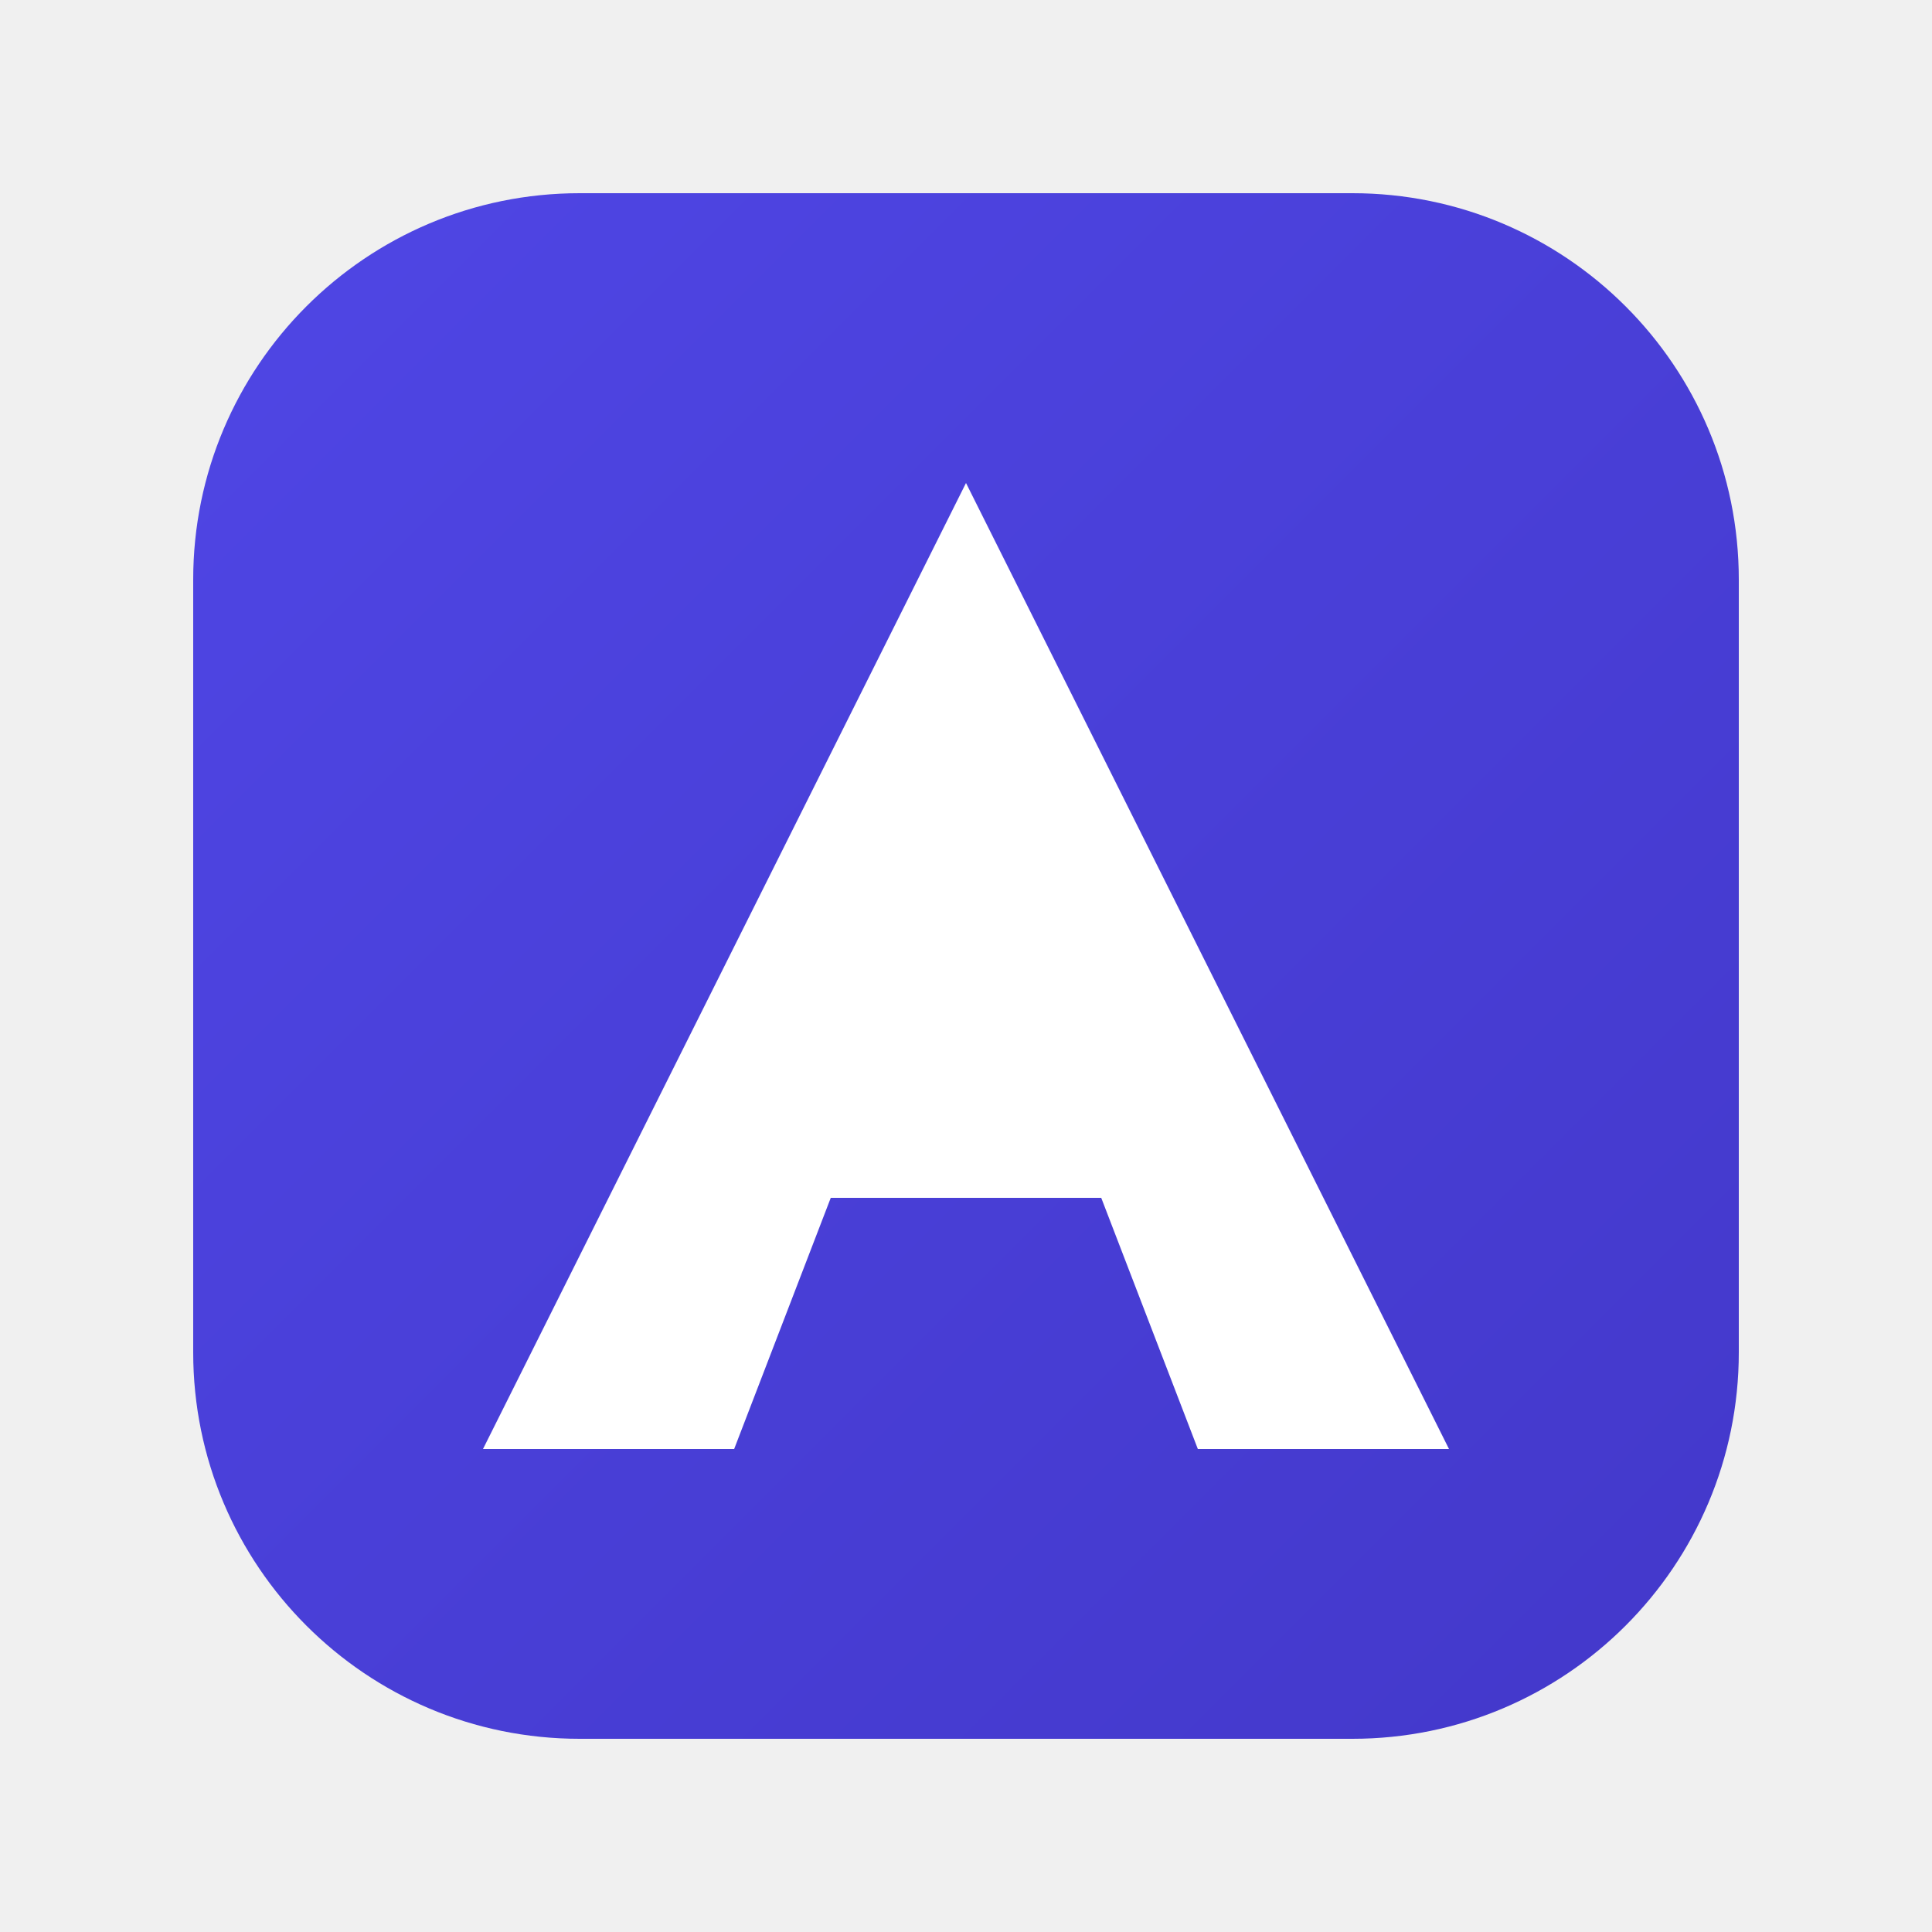
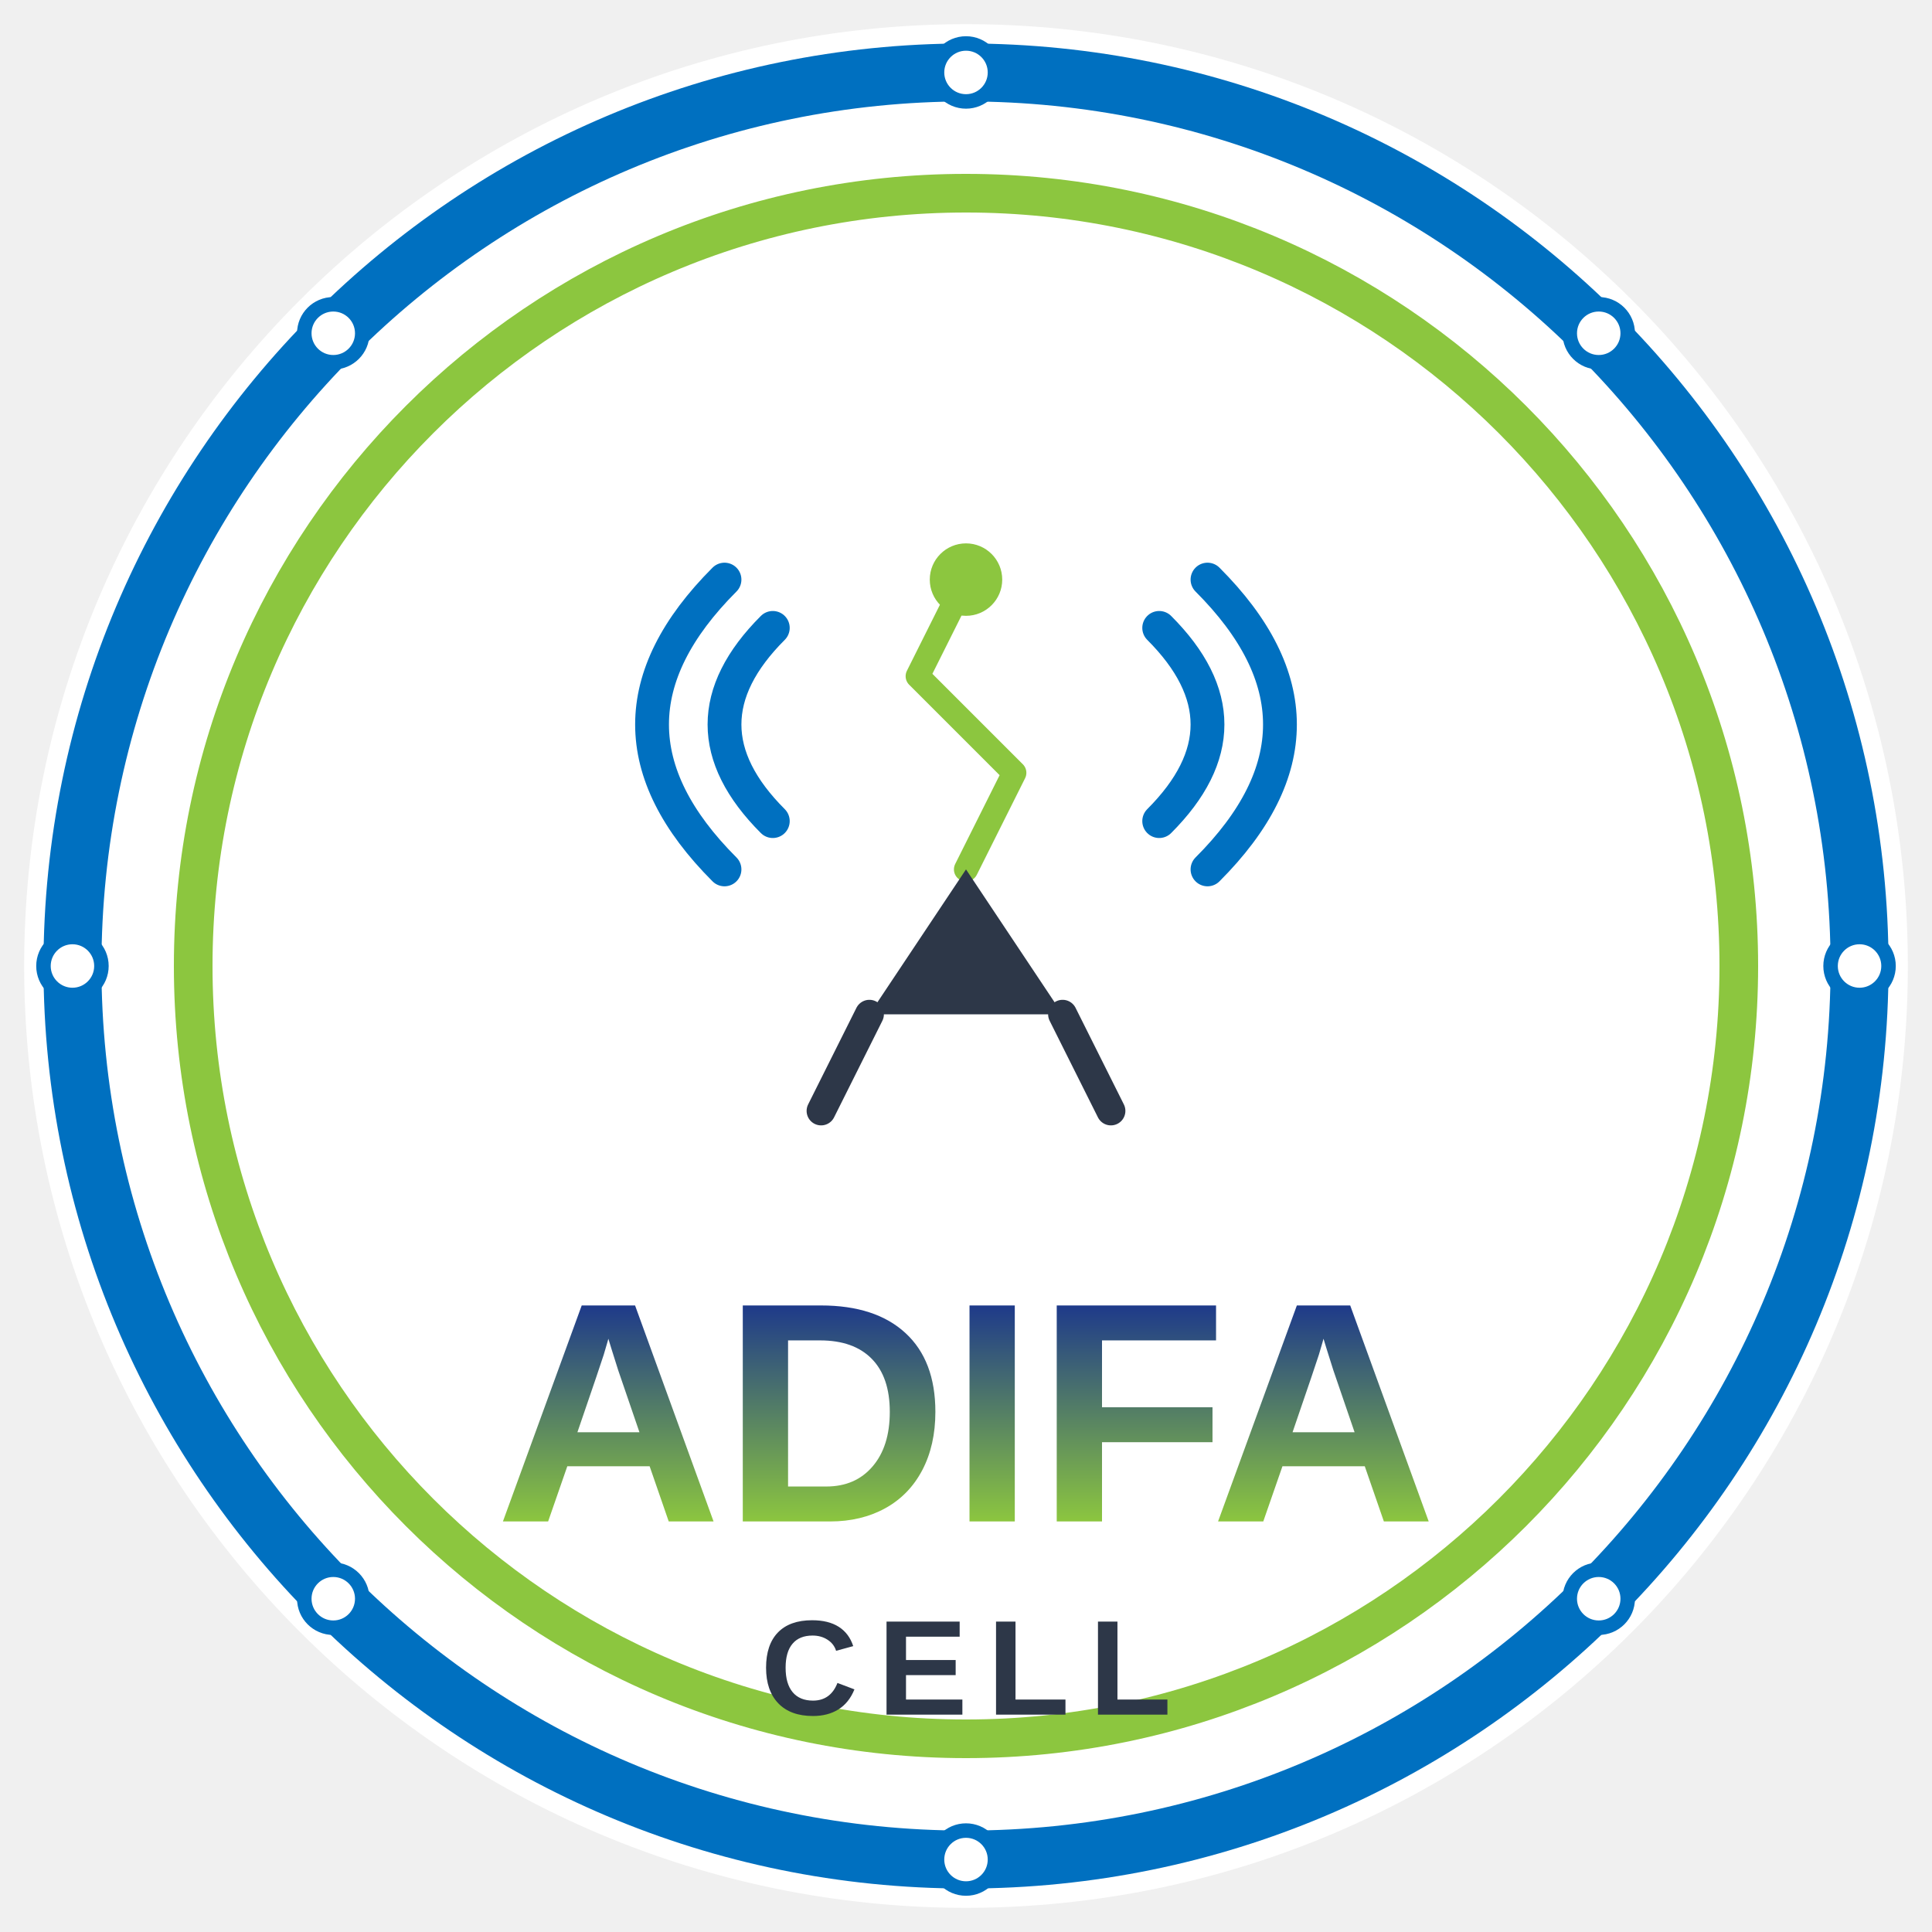
- <svg xmlns="http://www.w3.org/2000/svg" version="1.1" viewBox="0 0 100 100">
+ <svg xmlns="http://www.w3.org/2000/svg" viewBox="0 0 400 400" fill="none">
  <defs>
-     <linearGradient id="grad" x1="0%" y1="0%" x2="100%" y2="100%">
-       <stop offset="0%" style="stop-color:#4f46e5;stop-opacity:1" />
-       <stop offset="100%" style="stop-color:#4338ca;stop-opacity:1" />
+     <linearGradient id="textGradient" x1="0%" y1="0%" x2="0%" y2="100%">
+       <stop offset="0%" stop-color="#1E3A8A" />
+       <stop offset="100%" stop-color="#8CC63F" />
    </linearGradient>
  </defs>
-   <rect x="10" y="10" width="80" height="80" rx="20" fill="url(#grad)" />
-   <path d="M50 25L25 75H38L43 62H57L62 75H75L50 25ZM52.5 54L50 48L47.5 54H52.5Z" fill="white" />
-   <circle cx="50" cy="42" r="4" fill="white" opacity="0.8">
-     <animate attributeName="opacity" values="0.4;1;0.4" dur="2s" repeatCount="indefinite" />
-   </circle>
+   <circle cx="200" cy="200" r="195" fill="white" />
+   <circle cx="200" cy="200" r="185" stroke="#0070C0" stroke-width="12" fill="none" />
+   <g id="circuit-nodes">
+     <circle cx="200" cy="15" r="6" fill="white" stroke="#0070C0" stroke-width="3" />
+     <circle cx="385" cy="200" r="6" fill="white" stroke="#0070C0" stroke-width="3" />
+     <circle cx="200" cy="385" r="6" fill="white" stroke="#0070C0" stroke-width="3" />
+     <circle cx="15" cy="200" r="6" fill="white" stroke="#0070C0" stroke-width="3" />
+     <circle cx="331" cy="69" r="6" fill="white" stroke="#0070C0" stroke-width="3" />
+     <circle cx="331" cy="331" r="6" fill="white" stroke="#0070C0" stroke-width="3" />
+     <circle cx="69" cy="331" r="6" fill="white" stroke="#0070C0" stroke-width="3" />
+     <circle cx="69" cy="69" r="6" fill="white" stroke="#0070C0" stroke-width="3" />
+   </g>
+   <circle cx="200" cy="200" r="160" stroke="#8CC63F" stroke-width="8" fill="none" />
+   <g transform="translate(100, 80) scale(0.5)">
+     <path d="M120 180 Q80 140 120 100" stroke="#0070C0" stroke-width="14" stroke-linecap="round" fill="none" />
+     <path d="M100 200 Q40 140 100 80" stroke="#0070C0" stroke-width="14" stroke-linecap="round" fill="none" />
+     <path d="M280 180 Q320 140 280 100" stroke="#0070C0" stroke-width="14" stroke-linecap="round" fill="none" />
+     <path d="M300 200 Q360 140 300 80" stroke="#0070C0" stroke-width="14" stroke-linecap="round" fill="none" />
+     <path d="M200 80 L180 120 L220 160 L200 200" stroke="#8CC63F" stroke-width="10" stroke-linecap="round" stroke-linejoin="round" fill="none" />
+     <circle cx="200" cy="80" r="15" fill="#8CC63F" />
+     <path d="M200 200 L160 260 L240 260 Z" fill="#2D3748" />
+     <path d="M160 260 L140 300 M240 260 L260 300" stroke="#2D3748" stroke-width="12" stroke-linecap="round" />
+   </g>
+   <g transform="translate(200, 315)">
+     <text text-anchor="middle" x="0" y="0" font-family="Arial, sans-serif" font-weight="900" font-size="65" fill="url(#textGradient)">ADIFA</text>
+     <text text-anchor="middle" x="0" y="40" font-family="Arial, sans-serif" font-weight="700" font-size="28" fill="#2D3748" letter-spacing="4">CELL</text>
+   </g>
</svg>
